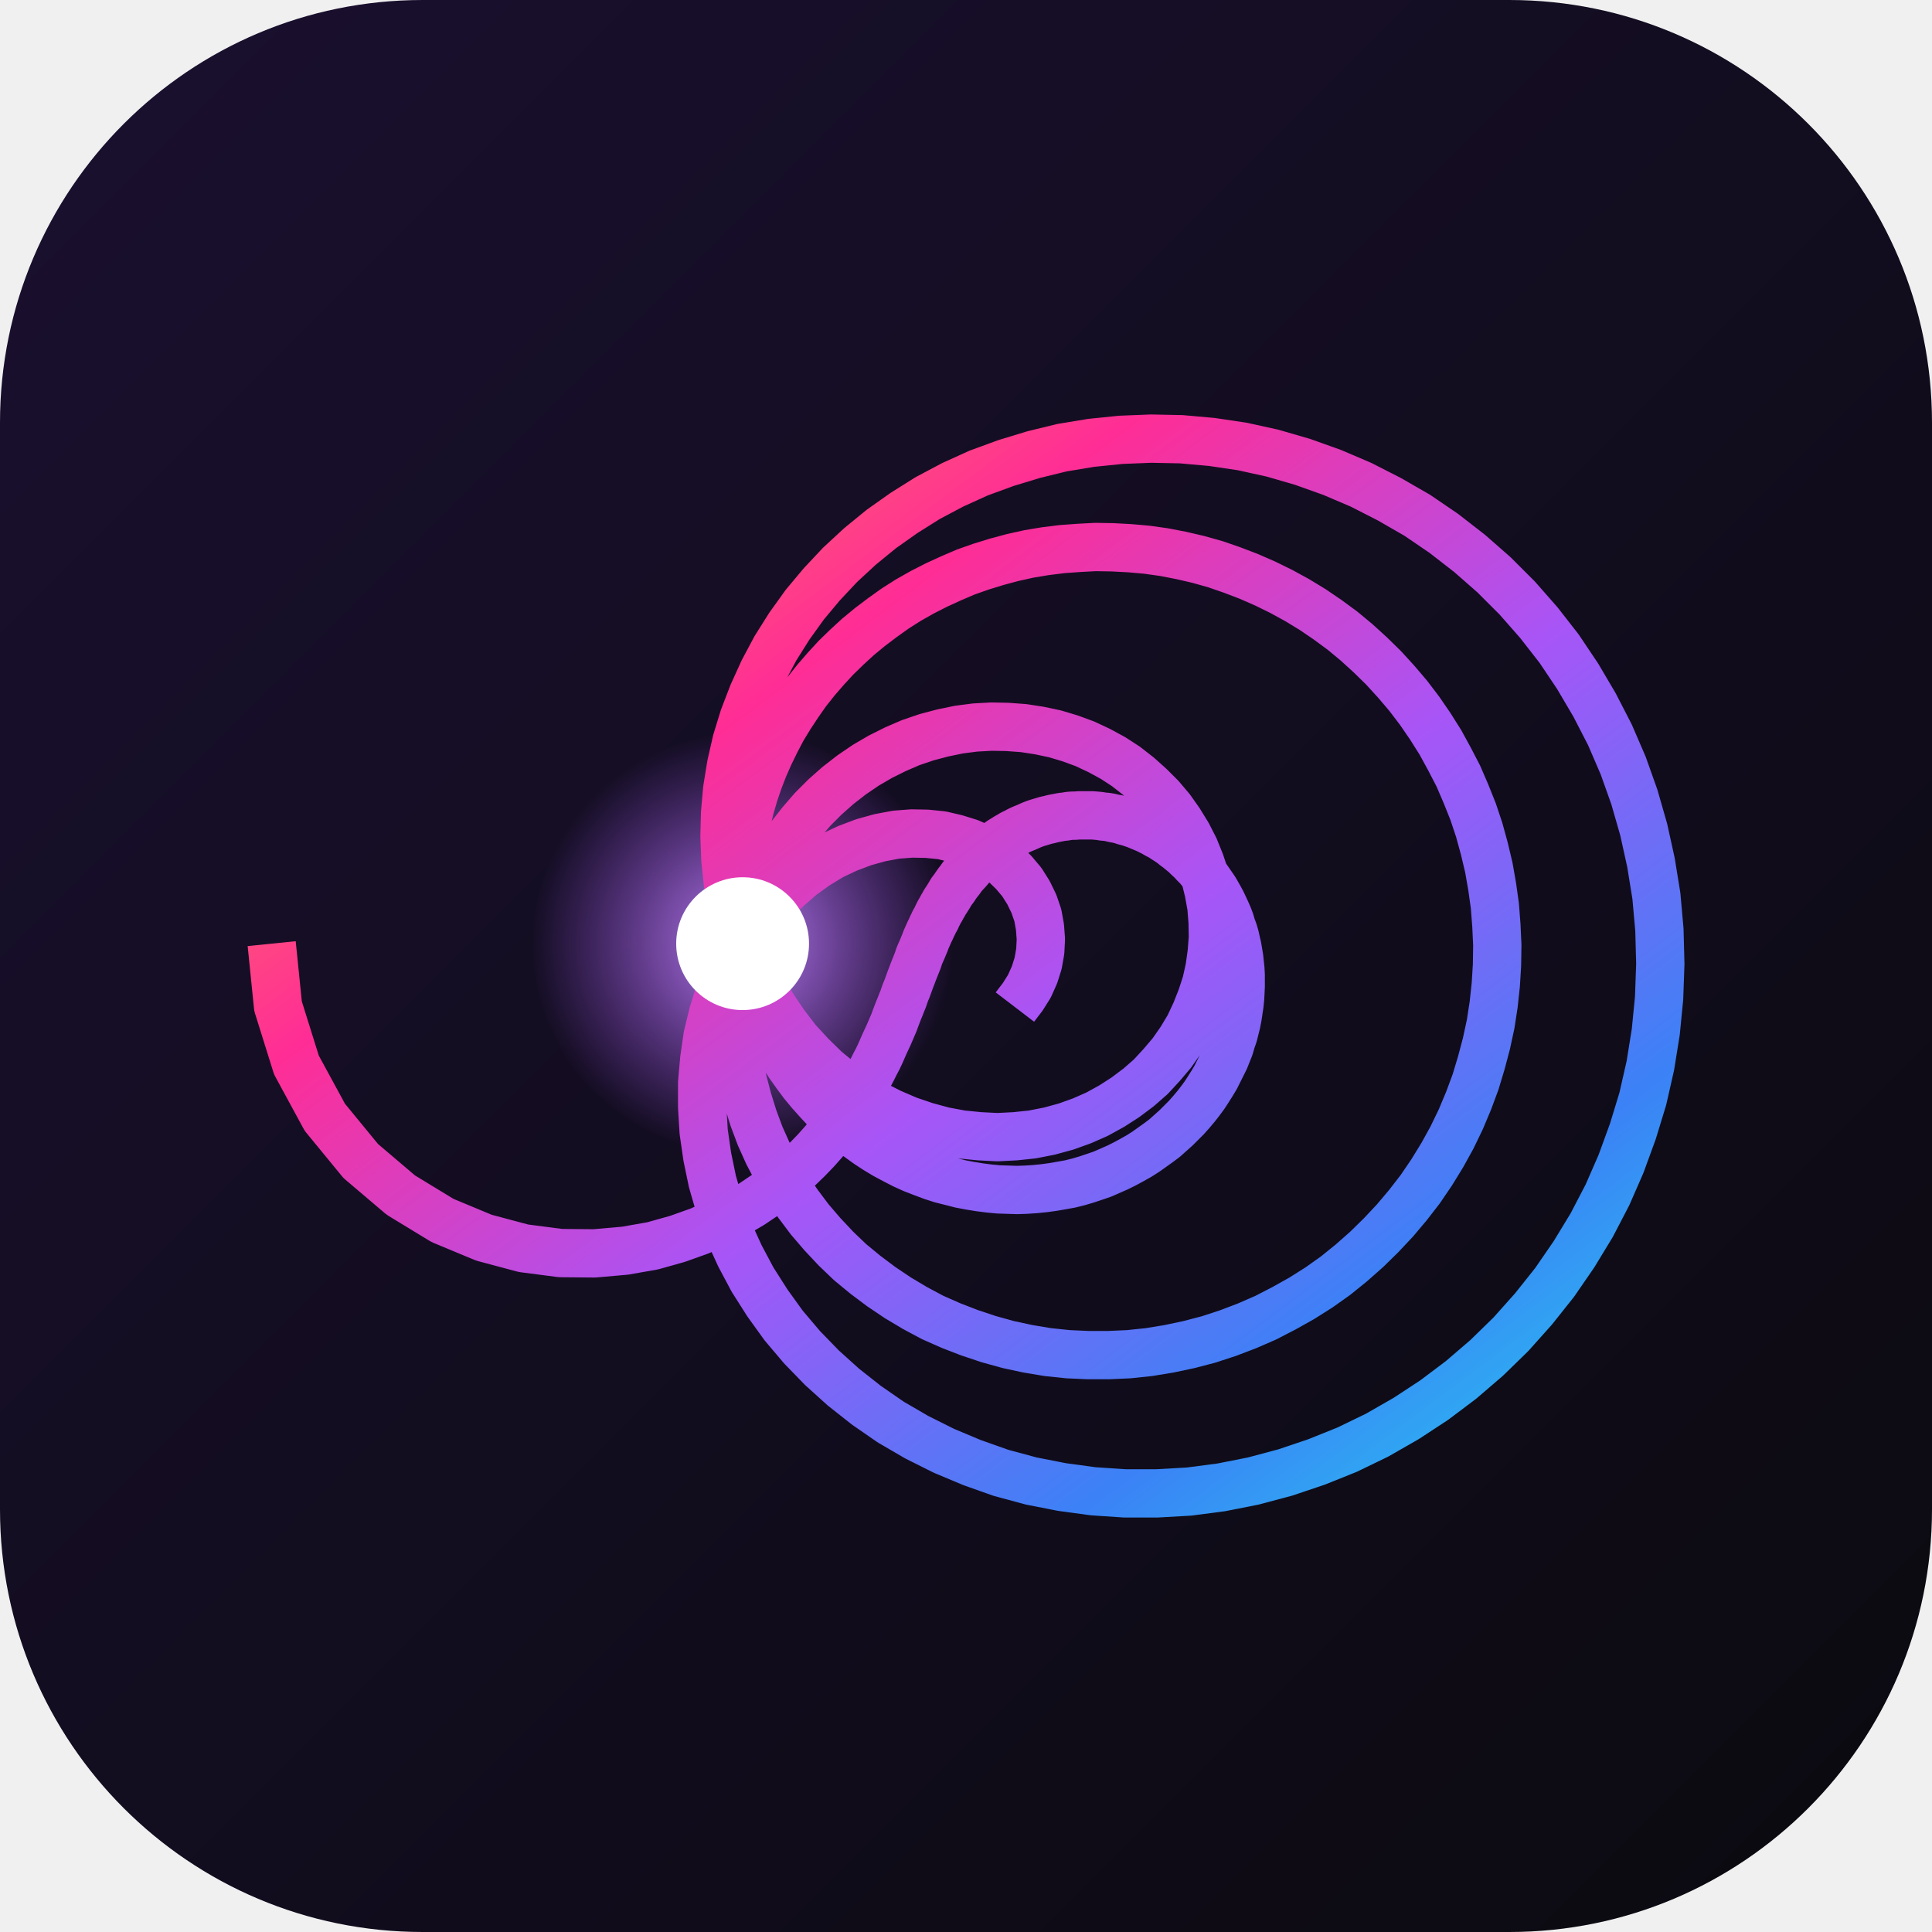
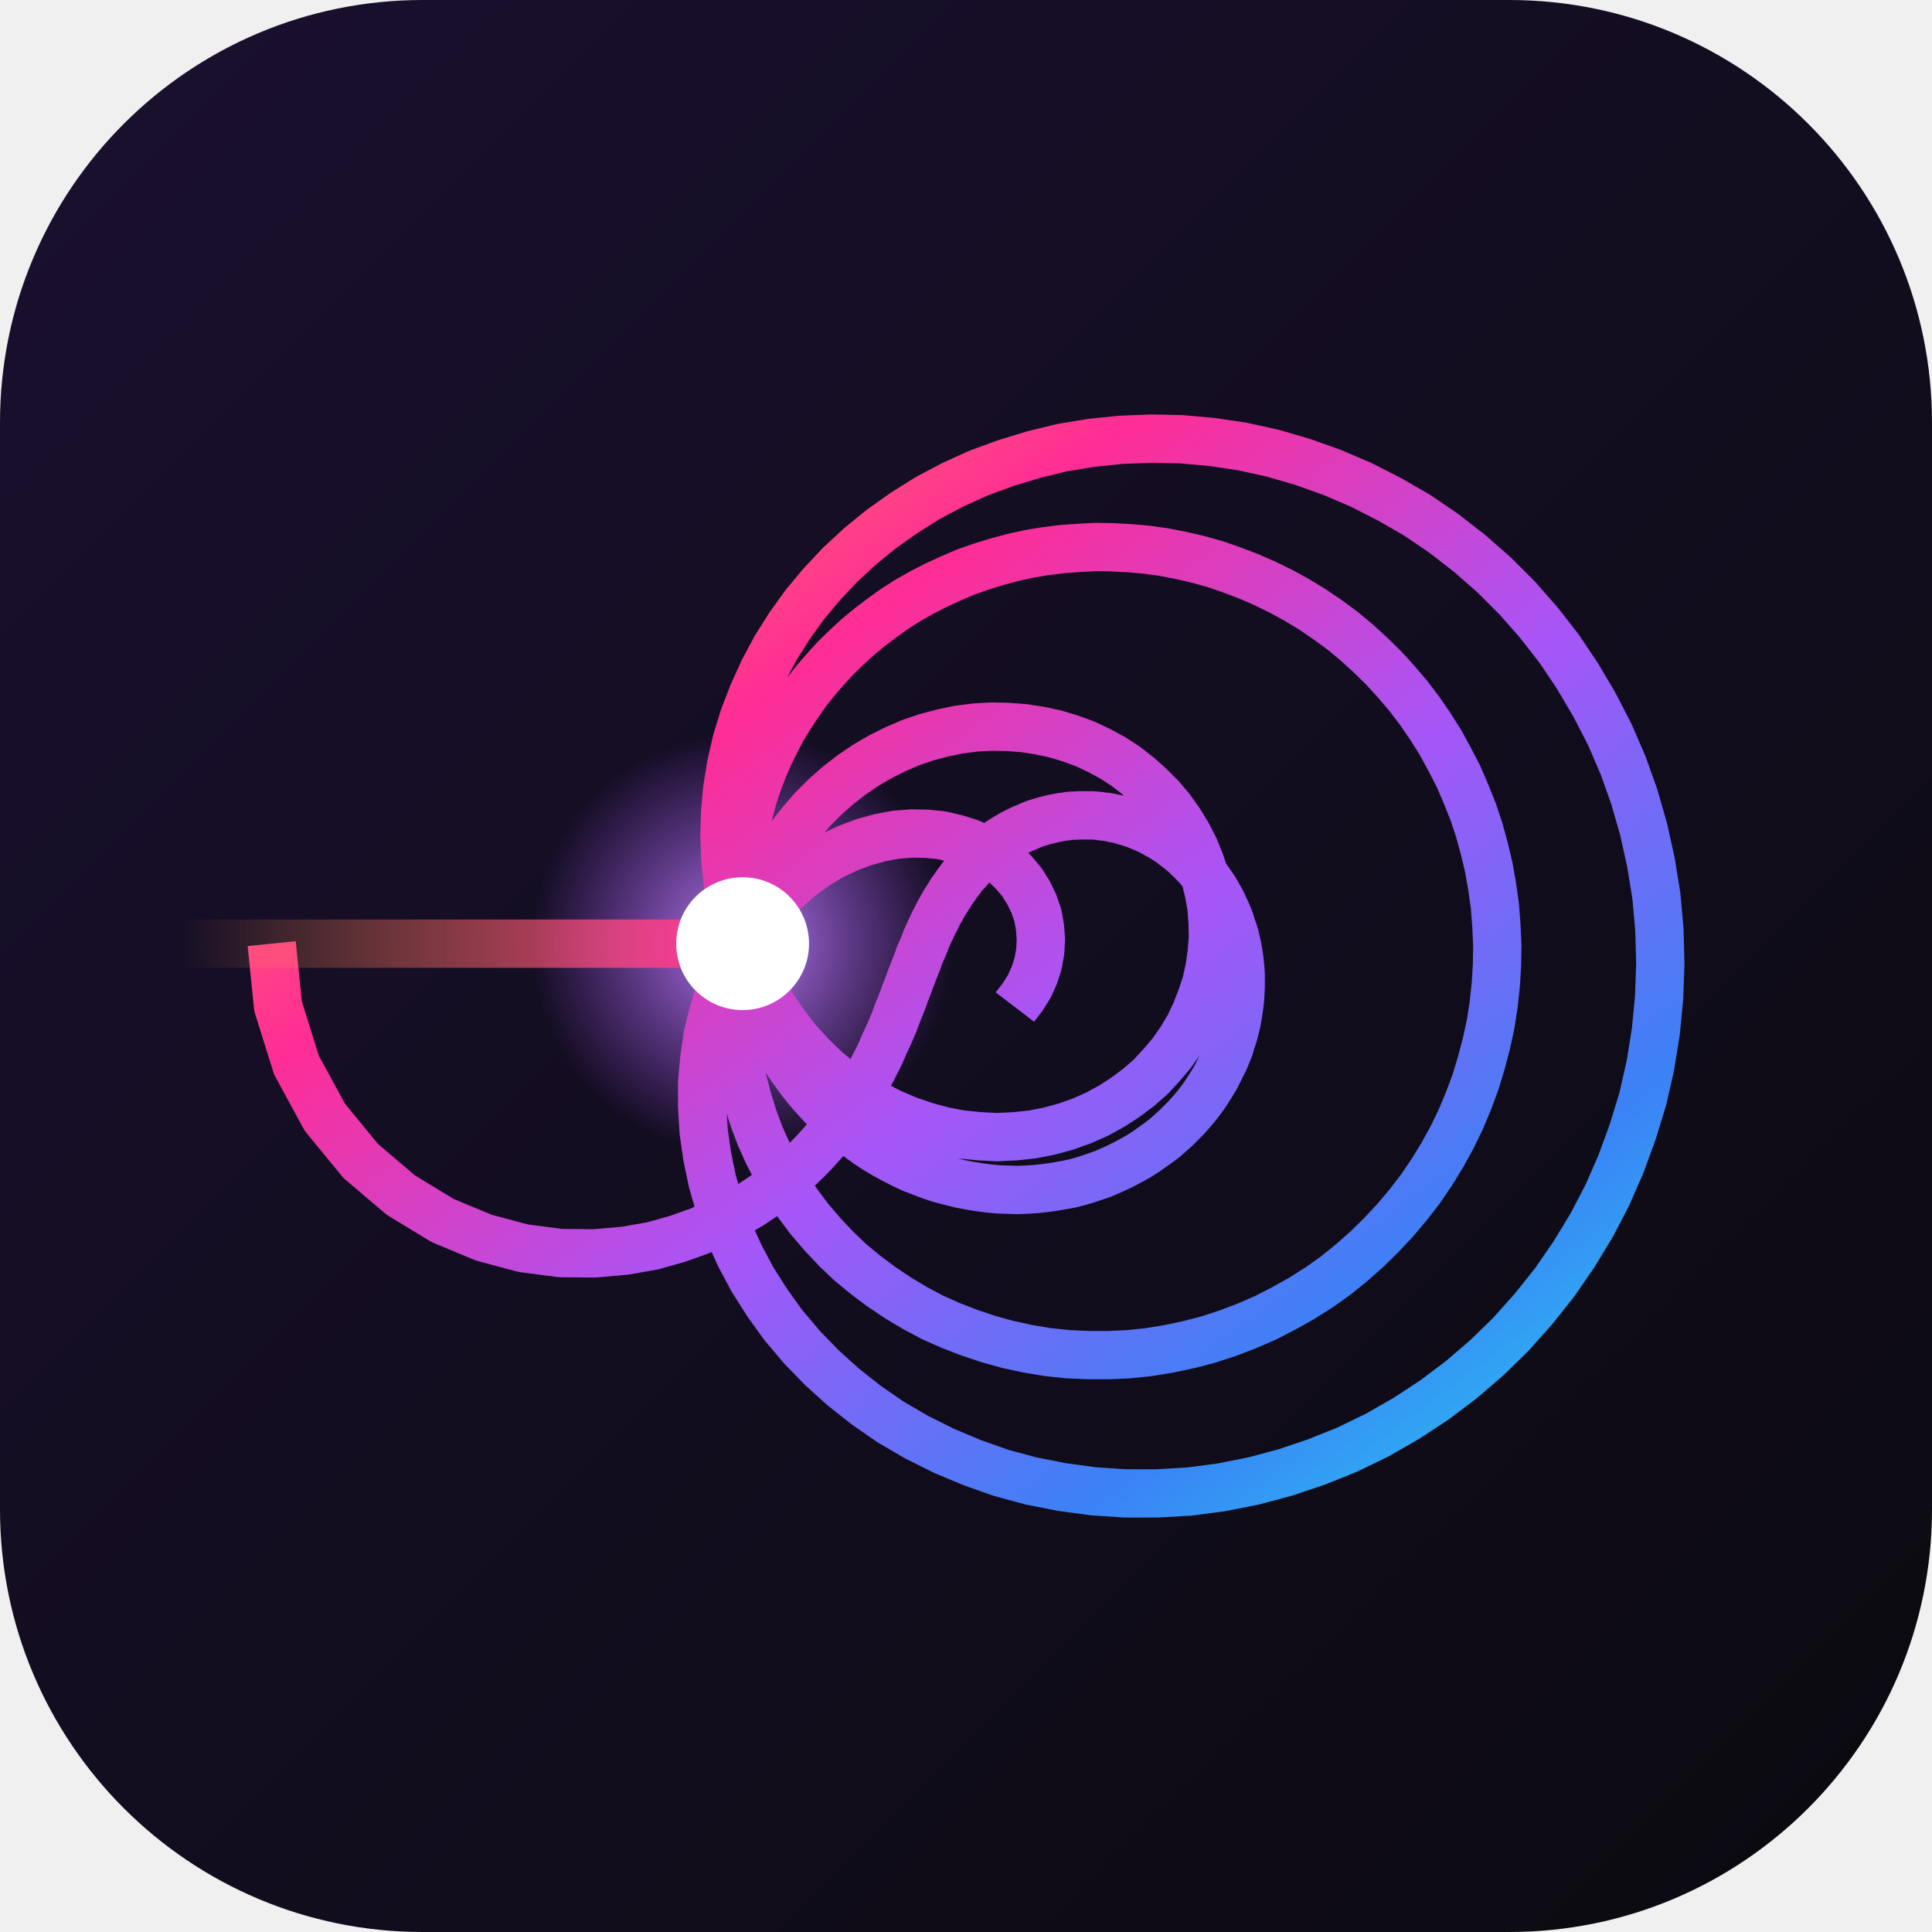
<svg xmlns="http://www.w3.org/2000/svg" viewBox="0 0 64 64">
  <defs>
    <linearGradient id="bg" x1="0" y1="0" x2="1" y2="1">
      <stop offset="0" stop-color="#1a1030" />
      <stop offset="1" stop-color="#0b0a0f" />
    </linearGradient>
    <linearGradient id="ln" x1="0" y1="0" x2="1" y2="1">
      <stop offset="0" stop-color="#ff9f40" />
      <stop offset=".3" stop-color="#ff2d95" />
      <stop offset=".55" stop-color="#a855f7" />
      <stop offset=".8" stop-color="#3b82f6" />
      <stop offset="1" stop-color="#22d3ee" />
    </linearGradient>
    <radialGradient id="glow">
      <stop offset="0" stop-color="#c084fc" stop-opacity=".95" />
      <stop offset="1" stop-color="#a855f7" stop-opacity="0" />
    </radialGradient>
+     <linearGradient id="tail" gradientUnits="userSpaceOnUse" x1="6" y1="0" x2="24.6" y2="0">
+       <stop offset="0" stop-color="#ff9f40" stop-opacity="0" />
+       <stop offset="1" stop-color="#ff2d95" />
+     </linearGradient>
  </defs>
  <rect width="64" height="64" rx="14" fill="url(#bg)" />
  <circle cx="24.60" cy="31.26" r="7" fill="url(#glow)" />
  <path d="M9.00 31.26 L9.21 33.33 L9.82 35.28 L10.76 37.01 L11.95 38.46 L13.28 39.59 L14.66 40.43 L16.03 41.00 L17.34 41.35 L18.57 41.51 L19.69 41.52 L20.71 41.43 L21.62 41.27 L22.44 41.04 L23.17 40.78 L23.82 40.49 L24.39 40.19 L24.90 39.89 L25.36 39.58 L25.77 39.27 L26.14 38.97 L26.47 38.67 L26.76 38.39 L27.03 38.11 L27.27 37.84 L27.49 37.58 L27.69 37.33 L27.87 37.08 L28.04 36.85 L28.19 36.62 L28.33 36.41 L28.46 36.20 L28.58 35.99 L28.70 35.80 L28.80 35.61 L28.90 35.42 L28.99 35.24 L29.08 35.07 L29.16 34.90 L29.23 34.74 L29.30 34.58 L29.37 34.43 L29.44 34.28 L29.50 34.14 L29.56 34.00 L29.62 33.86 L29.67 33.72 L29.72 33.59 L29.77 33.46 L29.82 33.34 L29.87 33.21 L29.92 33.09 L29.96 32.97 L30.00 32.86 L30.05 32.74 L30.09 32.63 L30.13 32.52 L30.17 32.41 L30.21 32.31 L30.25 32.20 L30.29 32.10 L30.33 32.00 L30.37 31.90 L30.41 31.80 L30.44 31.70 L30.48 31.60 L30.52 31.51 L30.56 31.42 L30.60 31.32 L30.64 31.23 L30.67 31.14 L30.71 31.05 L30.75 30.96 L30.79 30.87 L30.83 30.79 L30.87 30.70 L30.91 30.62 L30.95 30.53 L31.00 30.45 L31.04 30.36 L31.08 30.28 L31.12 30.20 L31.17 30.12 L31.21 30.04 L31.26 29.96 L31.30 29.88 L31.35 29.81 L31.40 29.73 L31.45 29.65 L31.49 29.58 L31.54 29.50 L31.60 29.43 L31.65 29.35 L31.70 29.28 L31.75 29.21 L31.81 29.14 L31.86 29.06 L31.92 28.99 L31.98 28.92 L32.04 28.86 L32.10 28.79 L32.16 28.72 L32.22 28.65 L32.28 28.59 L32.35 28.52 L32.41 28.46 L32.48 28.40 L32.55 28.33 L32.61 28.27 L32.68 28.21 L32.76 28.15 L32.83 28.10 L32.90 28.04 L32.98 27.98 L33.05 27.93 L33.13 27.87 L33.21 27.82 L33.29 27.77 L33.37 27.72 L33.46 27.67 L33.54 27.62 L33.63 27.58 L33.72 27.53 L33.80 27.49 L33.89 27.45 L33.99 27.41 L34.08 27.37 L34.17 27.33 L34.27 27.29 L34.36 27.26 L34.46 27.23 L34.56 27.20 L34.66 27.17 L34.76 27.15 L34.87 27.12 L34.97 27.10 L35.08 27.08 L35.18 27.06 L35.29 27.05 L35.40 27.03 L35.51 27.02 L35.62 27.02 L35.73 27.01 L35.85 27.01 L35.96 27.01 L36.07 27.01 L36.19 27.01 L36.31 27.02 L36.42 27.03 L36.54 27.05 L36.66 27.06 L36.78 27.08 L36.90 27.11 L37.02 27.13 L37.14 27.16 L37.26 27.20 L37.38 27.23 L37.50 27.27 L37.62 27.31 L37.74 27.36 L37.86 27.41 L37.98 27.46 L38.10 27.52 L38.22 27.58 L38.34 27.65 L38.46 27.71 L38.58 27.79 L38.69 27.86 L38.81 27.94 L38.92 28.03 L39.03 28.11 L39.15 28.21 L39.26 28.30 L39.36 28.40 L39.47 28.50 L39.57 28.61 L39.68 28.72 L39.78 28.84 L39.87 28.96 L39.97 29.08 L40.06 29.21 L40.15 29.34 L40.24 29.47 L40.32 29.61 L40.40 29.75 L40.48 29.90 L40.55 30.05 L40.62 30.20 L40.69 30.36 L40.75 30.52 L40.80 30.69 L40.86 30.85 L40.91 31.02 L40.95 31.20 L40.99 31.37 L41.02 31.55 L41.05 31.73 L41.07 31.92 L41.09 32.11 L41.10 32.30 L41.10 32.49 L41.10 32.68 L41.09 32.88 L41.08 33.07 L41.06 33.27 L41.03 33.47 L41.00 33.67 L40.96 33.88 L40.91 34.08 L40.86 34.28 L40.79 34.48 L40.73 34.69 L40.65 34.89 L40.57 35.09 L40.47 35.29 L40.37 35.49 L40.27 35.69 L40.15 35.89 L40.03 36.08 L39.90 36.28 L39.76 36.47 L39.62 36.65 L39.46 36.84 L39.30 37.02 L39.13 37.19 L38.96 37.36 L38.77 37.53 L38.58 37.70 L38.38 37.85 L38.17 38.00 L37.96 38.15 L37.74 38.29 L37.51 38.42 L37.27 38.55 L37.03 38.67 L36.78 38.78 L36.53 38.89 L36.27 38.98 L36.00 39.07 L35.73 39.15 L35.45 39.22 L35.17 39.27 L34.88 39.32 L34.59 39.36 L34.29 39.39 L33.99 39.41 L33.69 39.42 L33.38 39.41 L33.07 39.40 L32.76 39.37 L32.45 39.33 L32.14 39.28 L31.82 39.22 L31.51 39.14 L31.19 39.06 L30.88 38.96 L30.56 38.84 L30.25 38.72 L29.94 38.58 L29.63 38.42 L29.33 38.26 L29.03 38.08 L28.74 37.89 L28.45 37.68 L28.16 37.46 L27.88 37.23 L27.61 36.99 L27.34 36.73 L27.09 36.46 L26.84 36.18 L26.60 35.89 L26.37 35.58 L26.15 35.27 L25.94 34.94 L25.75 34.60 L25.56 34.25 L25.39 33.89 L25.23 33.52 L25.08 33.14 L24.95 32.75 L24.84 32.36 L24.74 31.96 L24.65 31.54 L24.58 31.13 L24.53 30.70 L24.49 30.28 L24.47 29.84 L24.47 29.41 L24.49 28.97 L24.52 28.52 L24.58 28.08 L24.65 27.63 L24.74 27.19 L24.85 26.75 L24.98 26.30 L25.13 25.86 L25.30 25.42 L25.49 24.99 L25.70 24.56 L25.92 24.14 L26.17 23.73 L26.44 23.32 L26.72 22.92 L27.03 22.53 L27.35 22.16 L27.69 21.79 L28.05 21.44 L28.42 21.10 L28.82 20.77 L29.23 20.46 L29.65 20.16 L30.09 19.88 L30.55 19.62 L31.02 19.38 L31.50 19.16 L31.99 18.95 L32.50 18.77 L33.02 18.61 L33.54 18.47 L34.08 18.35 L34.62 18.26 L35.18 18.19 L35.73 18.15 L36.29 18.12 L36.86 18.13 L37.42 18.16 L37.99 18.21 L38.56 18.29 L39.13 18.40 L39.69 18.53 L40.26 18.69 L40.81 18.88 L41.36 19.09 L41.91 19.33 L42.44 19.59 L42.97 19.88 L43.48 20.19 L43.98 20.53 L44.47 20.89 L44.94 21.28 L45.39 21.69 L45.83 22.12 L46.25 22.58 L46.65 23.05 L47.03 23.55 L47.38 24.06 L47.72 24.60 L48.02 25.15 L48.31 25.71 L48.56 26.29 L48.80 26.89 L49.00 27.49 L49.17 28.11 L49.32 28.74 L49.43 29.37 L49.52 30.01 L49.57 30.66 L49.60 31.31 L49.59 31.97 L49.55 32.62 L49.48 33.27 L49.38 33.92 L49.24 34.57 L49.07 35.21 L48.88 35.84 L48.65 36.46 L48.39 37.08 L48.10 37.68 L47.78 38.26 L47.43 38.83 L47.05 39.39 L46.64 39.92 L46.21 40.43 L45.75 40.92 L45.27 41.39 L44.76 41.84 L44.24 42.26 L43.69 42.65 L43.12 43.01 L42.53 43.34 L41.93 43.65 L41.31 43.92 L40.68 44.16 L40.04 44.37 L39.39 44.54 L38.73 44.68 L38.06 44.79 L37.39 44.86 L36.72 44.89 L36.05 44.89 L35.38 44.86 L34.71 44.79 L34.05 44.68 L33.40 44.54 L32.75 44.36 L32.12 44.15 L31.50 43.91 L30.89 43.64 L30.31 43.33 L29.74 42.99 L29.19 42.62 L28.67 42.23 L28.16 41.81 L27.69 41.36 L27.24 40.88 L26.82 40.39 L26.43 39.87 L26.07 39.34 L25.74 38.78 L25.44 38.21 L25.18 37.63 L24.96 37.04 L24.77 36.43 L24.61 35.82 L24.49 35.21 L24.41 34.59 L24.36 33.96 L24.35 33.35 L24.38 32.73 L24.44 32.12 L24.54 31.52 L24.68 30.93 L24.85 30.35 L25.05 29.78 L25.29 29.23 L25.56 28.70 L25.85 28.19 L26.18 27.71 L26.54 27.25 L26.92 26.81 L27.33 26.40 L27.76 26.02 L28.21 25.67 L28.68 25.35 L29.16 25.07 L29.66 24.82 L30.17 24.60 L30.70 24.42 L31.23 24.28 L31.76 24.17 L32.30 24.10 L32.84 24.07 L33.37 24.08 L33.91 24.12 L34.43 24.20 L34.95 24.31 L35.45 24.46 L35.94 24.64 L36.41 24.86 L36.87 25.11 L37.30 25.39 L37.71 25.71 L38.09 26.05 L38.45 26.41 L38.78 26.80 L39.07 27.21 L39.34 27.65 L39.57 28.10 L39.76 28.57 L39.92 29.05 L40.04 29.54 L40.13 30.04 L40.17 30.54 L40.18 31.05 L40.14 31.56 L40.07 32.06 L39.96 32.56 L39.80 33.05 L39.61 33.53 L39.39 34.00 L39.12 34.45 L38.82 34.88 L38.48 35.28 L38.12 35.67 L37.72 36.02 L37.28 36.35 L36.83 36.64 L36.34 36.91 L35.84 37.13 L35.31 37.32 L34.76 37.47 L34.20 37.58 L33.63 37.64 L33.04 37.67 L32.45 37.64 L31.85 37.58 L31.26 37.47 L30.67 37.31 L30.08 37.11 L29.50 36.86 L28.93 36.57 L28.38 36.23 L27.85 35.85 L27.34 35.43 L26.86 34.96 L26.40 34.46 L25.98 33.91 L25.59 33.33 L25.24 32.72 L24.92 32.08 L24.65 31.41 L24.42 30.71 L24.24 29.98 L24.11 29.24 L24.03 28.48 L24.00 27.71 L24.02 26.93 L24.09 26.14 L24.22 25.34 L24.40 24.55 L24.64 23.77 L24.94 22.99 L25.29 22.22 L25.69 21.47 L26.15 20.74 L26.66 20.03 L27.22 19.36 L27.83 18.71 L28.49 18.10 L29.20 17.52 L29.95 16.99 L30.73 16.50 L31.56 16.06 L32.42 15.67 L33.32 15.34 L34.24 15.06 L35.18 14.83 L36.15 14.67 L37.13 14.57 L38.13 14.53 L39.13 14.55 L40.14 14.64 L41.15 14.79 L42.15 15.01 L43.15 15.30 L44.13 15.65 L45.09 16.06 L46.03 16.54 L46.95 17.07 L47.83 17.67 L48.68 18.33 L49.49 19.04 L50.26 19.81 L50.98 20.63 L51.65 21.49 L52.26 22.40 L52.82 23.35 L53.33 24.34 L53.77 25.36 L54.14 26.40 L54.45 27.48 L54.69 28.57 L54.87 29.68 L54.97 30.80 L55.00 31.93 L54.96 33.06 L54.85 34.18 L54.67 35.30 L54.42 36.40 L54.09 37.48 L53.70 38.55 L53.25 39.58 L52.73 40.58 L52.14 41.55 L51.50 42.48 L50.80 43.36 L50.05 44.20 L49.25 44.98 L48.40 45.71 L47.51 46.38 L46.58 46.99 L45.62 47.54 L44.63 48.02 L43.61 48.43 L42.57 48.78 L41.52 49.06 L40.46 49.27 L39.39 49.41 L38.33 49.47 L37.26 49.47 L36.21 49.40 L35.18 49.26 L34.16 49.06 L33.16 48.79 L32.20 48.45 L31.27 48.06 L30.37 47.61 L29.51 47.11 L28.70 46.55 L27.94 45.95 L27.23 45.31 L26.57 44.63 L25.96 43.91 L25.42 43.16 L24.93 42.39 L24.51 41.60 L24.14 40.79 L23.84 39.97 L23.60 39.14 L23.43 38.32 L23.31 37.49 L23.26 36.67 L23.26 35.87 L23.33 35.08 L23.44 34.32 L23.62 33.58 L23.84 32.87 L24.11 32.20 L24.43 31.56 L24.78 30.96 L25.18 30.41 L25.60 29.90 L26.06 29.44 L26.54 29.02 L27.04 28.66 L27.55 28.35 L28.08 28.10 L28.61 27.90 L29.15 27.75 L29.68 27.65 L30.20 27.61 L30.71 27.62 L31.20 27.67 L31.67 27.78 L32.12 27.92 L32.54 28.11 L32.92 28.34 L33.27 28.60 L33.58 28.90 L33.85 29.22 L34.07 29.57 L34.25 29.94 L34.38 30.32 L34.45 30.71 L34.48 31.11 L34.46 31.51 L34.39 31.91 L34.27 32.29 L34.10 32.67 L33.88 33.02 L33.62 33.36" fill="none" stroke="url(#ln)" stroke-width="1.6" stroke-linejoin="round" stroke-linecap="butt" />
+   <line x1="6" y1="31.26" x2="24.60" y2="31.26" stroke="url(#tail)" stroke-width="1.6" stroke-linecap="butt" />
  <circle cx="24.60" cy="31.26" r="2.2" fill="#ffffff" />
</svg>
